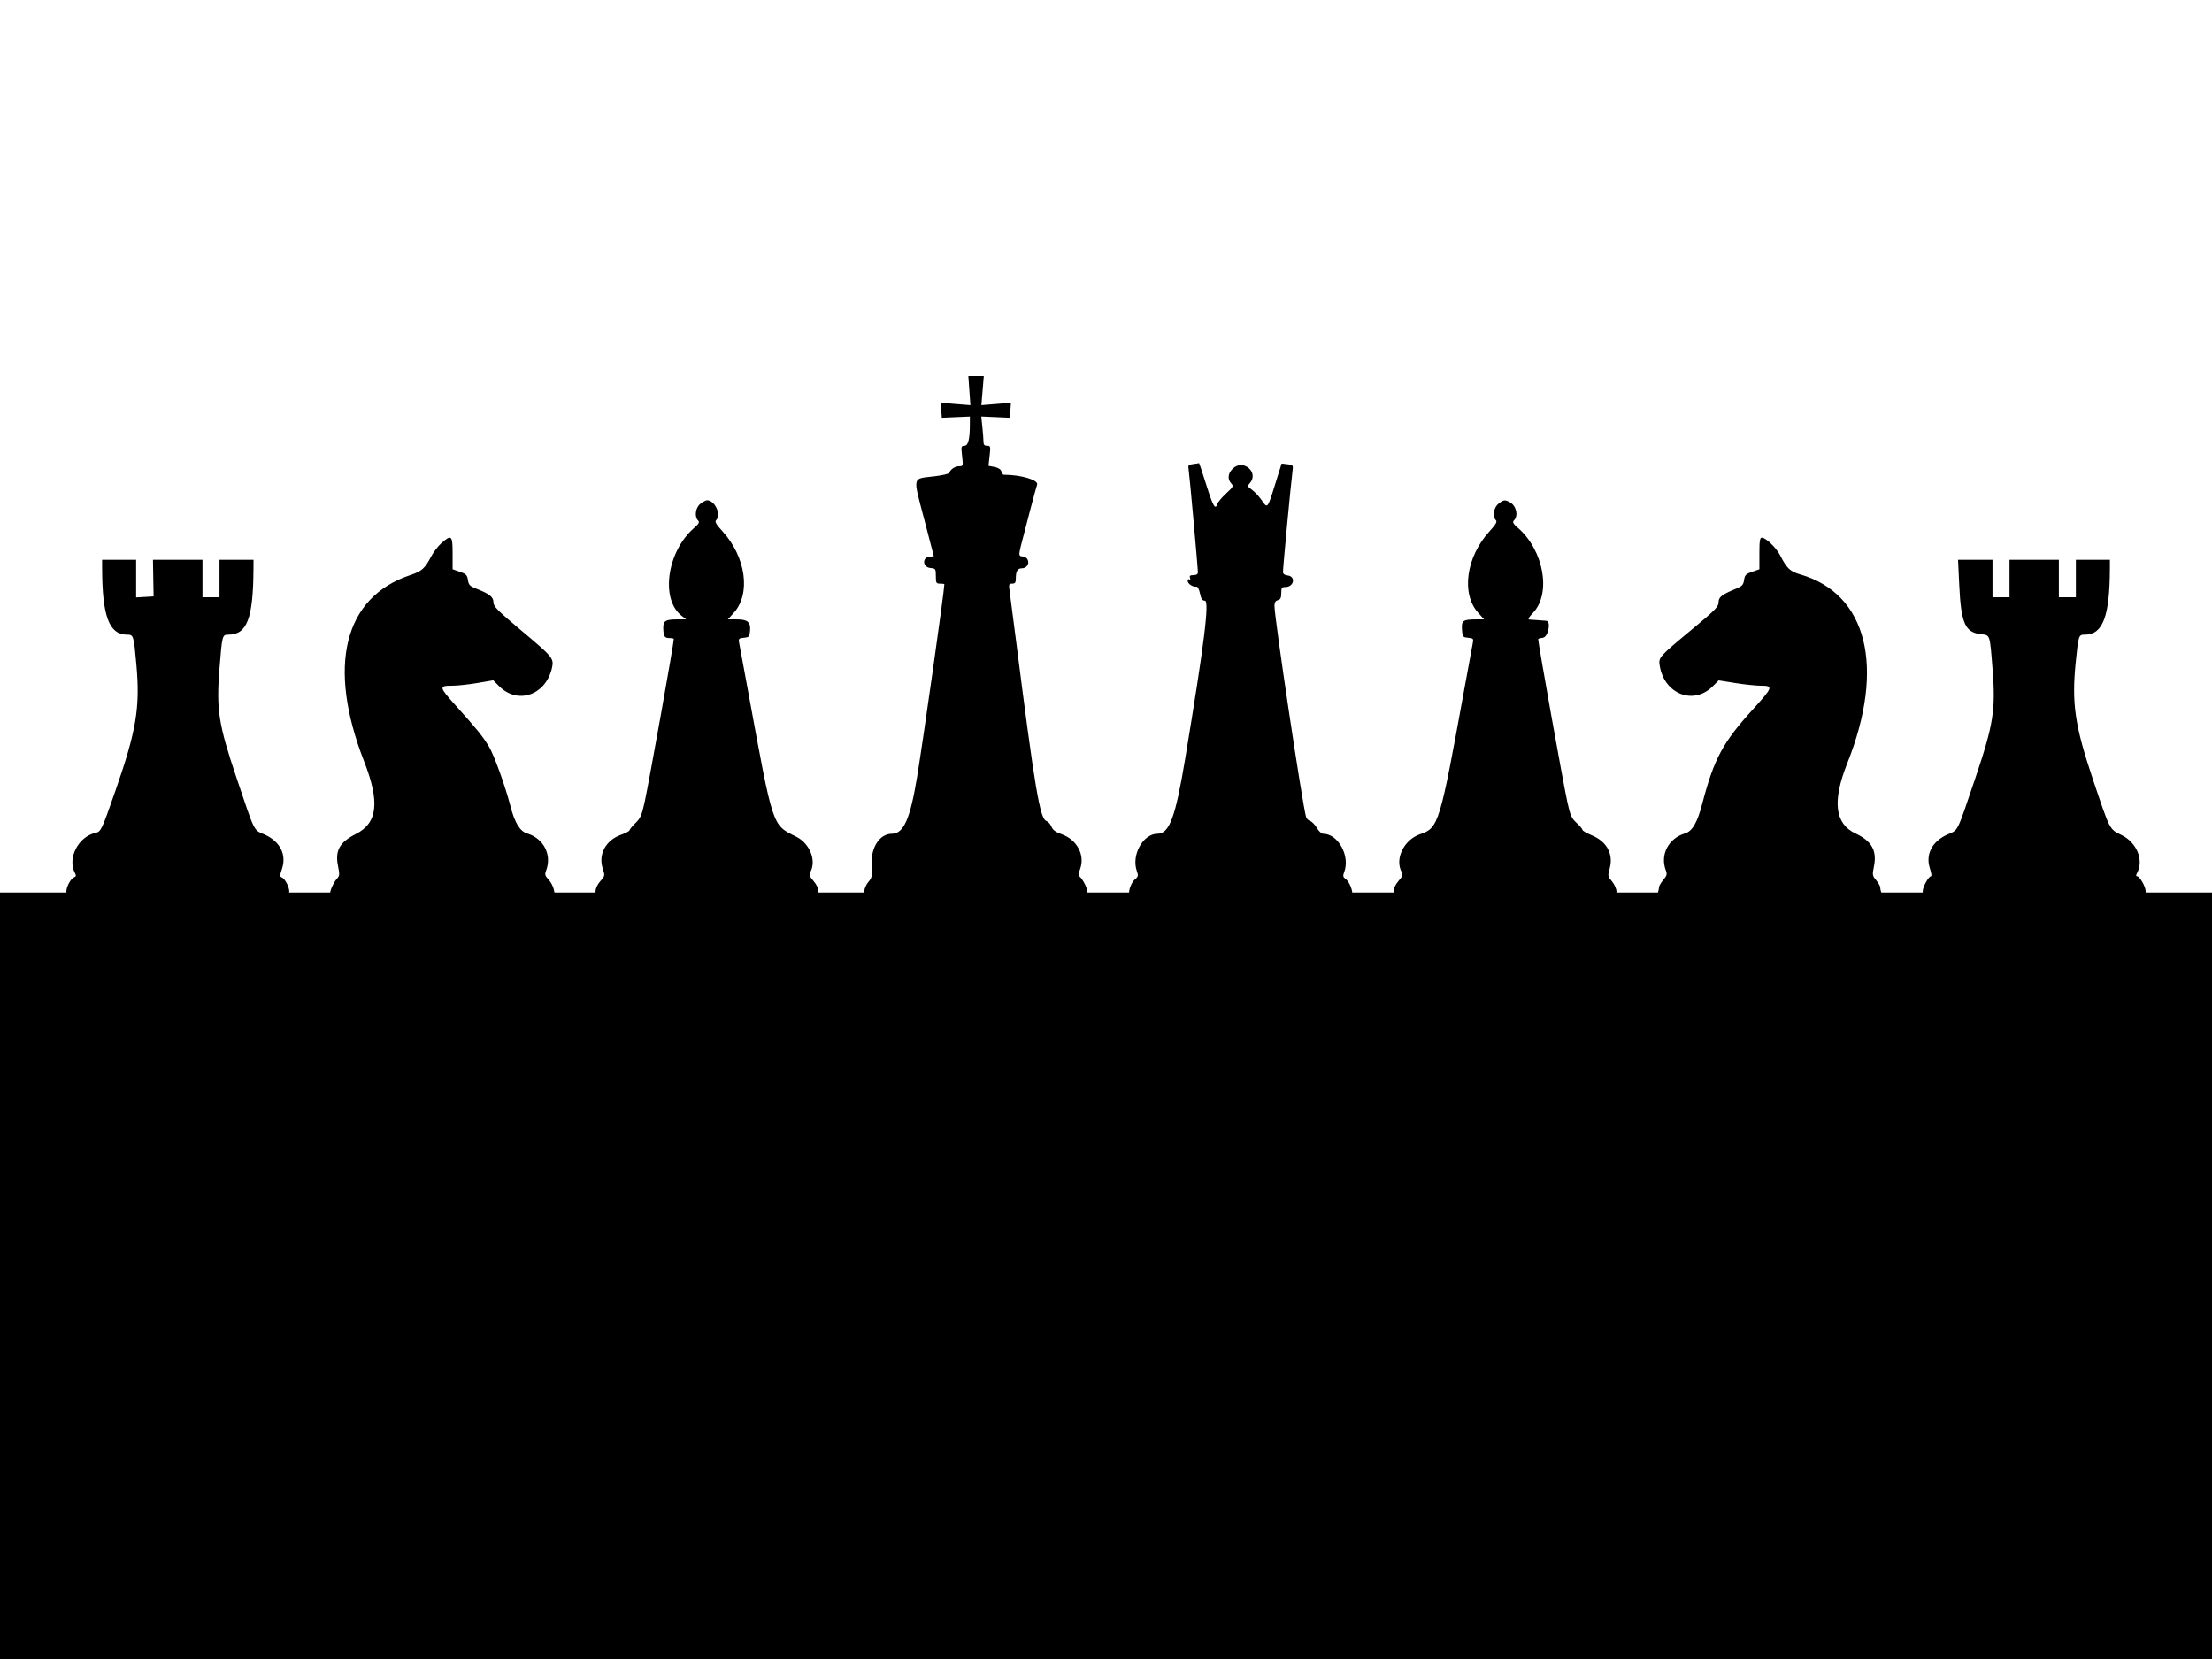
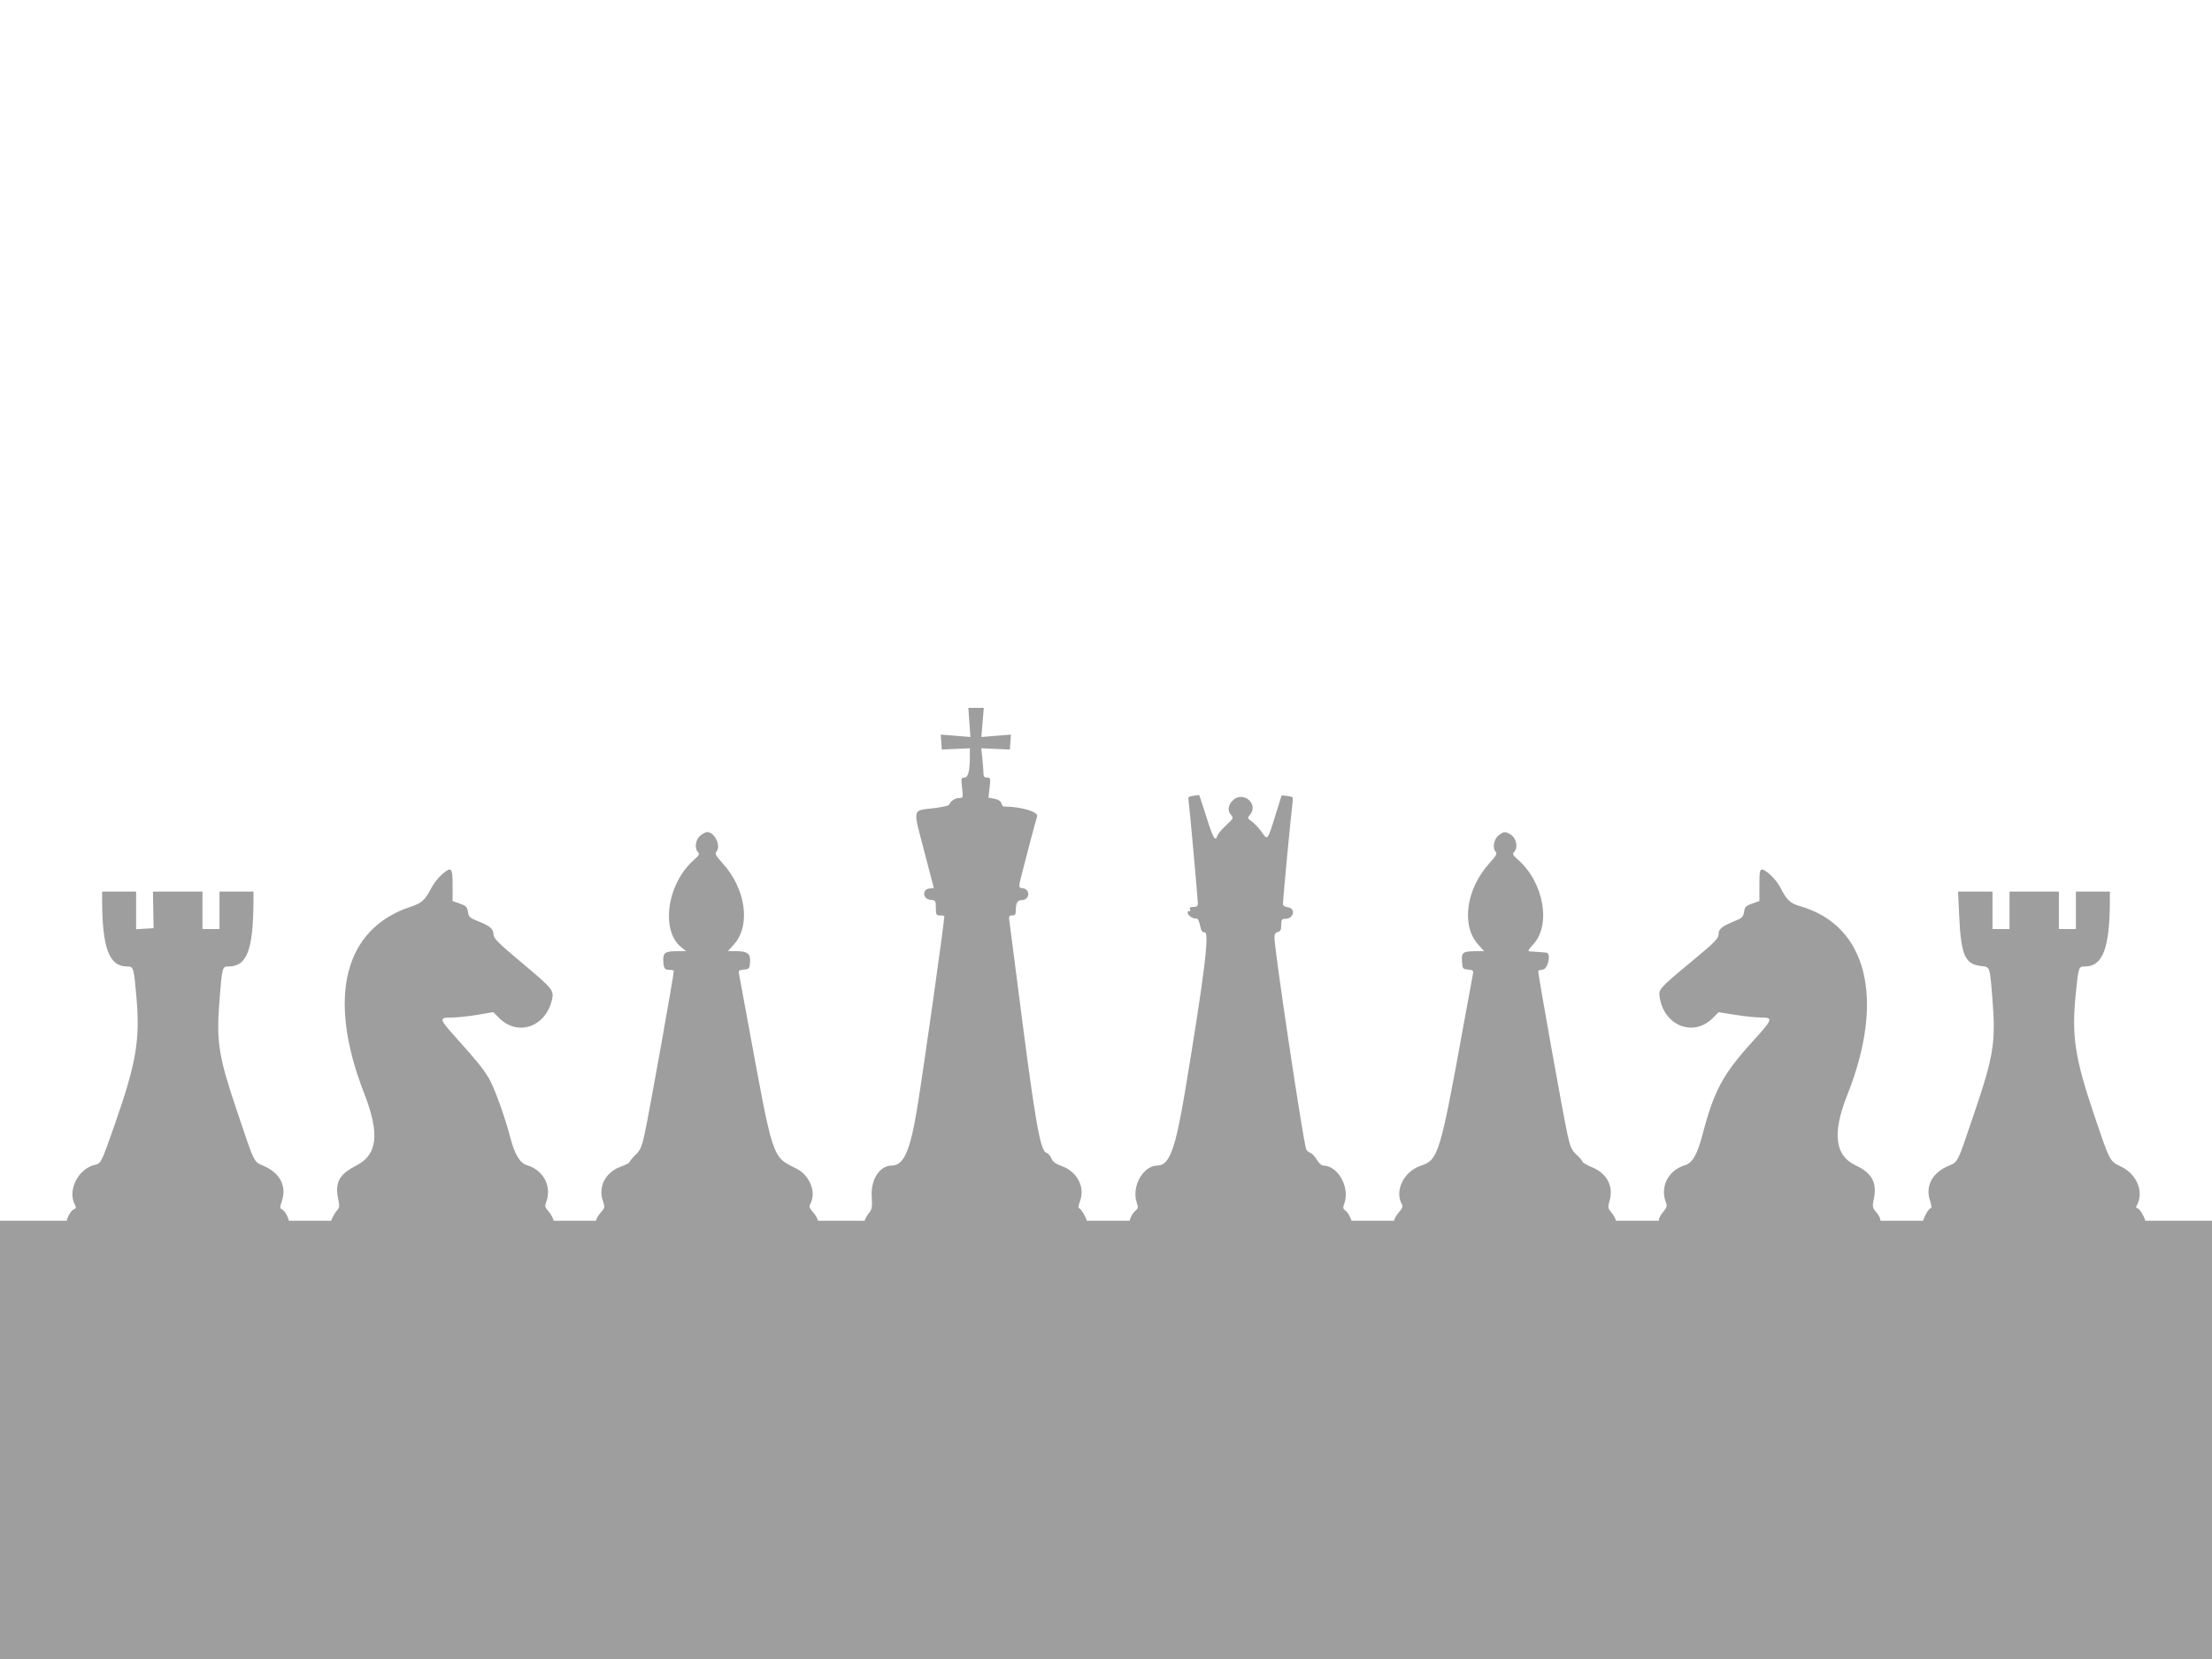
<svg xmlns="http://www.w3.org/2000/svg" id="svg" width="400" height="300" viewBox="0, 0, 400,300" version="1.1">
  <defs id="defs24" />
-   <g id="svgg">
-     <path id="path0" d="m 175.293,70.635 0.186,2.636 -2.683,-0.218 -2.682,-0.218 0.097,1.352 0.097,1.351 2.538,-0.111 2.539,-0.11 -0.004,1.495 c -0.006,2.644 -0.31,3.803 -0.999,3.803 -0.57,0 -0.6,0.136 -0.406,1.847 0.205,1.816 0.196,1.846 -0.554,1.846 -0.723,0 -1.551,0.562 -1.779,1.208 -0.058,0.162 -1.215,0.434 -2.572,0.603 -4.231,0.527 -4.046,-0.277 -1.866,8.094 l 1.659,6.367 -0.817,0.095 c -1.347,0.156 -1.19,1.904 0.184,2.037 0.963,0.093 1,0.146 1,1.461 0,1.251 0.064,1.365 0.769,1.365 0.423,0 0.769,0.045 0.769,0.1 0,1.125 -3.77,27.788 -4.925,34.824 -1.255,7.65 -2.432,10.303 -4.573,10.308 -2.187,0.005 -3.814,2.482 -3.638,5.538 0.121,2.084 0.063,2.392 -0.596,3.177 -0.401,0.479 -0.729,1.205 -0.729,1.616 v 0.745 h 20.154 20.153 v -0.656 c 0,-0.711 -1.127,-2.728 -1.525,-2.728 -0.134,0 -0.027,-0.606 0.239,-1.346 0.902,-2.508 -0.577,-5.275 -3.344,-6.258 -1.086,-0.386 -1.604,-0.77 -1.856,-1.378 -0.192,-0.464 -0.596,-0.923 -0.898,-1.018 -1.179,-0.374 -2.079,-5.721 -5.52,-32.77 -0.506,-3.977 -1.013,-7.888 -1.127,-8.692 -0.191,-1.352 -0.157,-1.462 0.451,-1.462 0.521,0 0.657,-0.186 0.657,-0.897 0,-1.362 0.3,-1.872 1.099,-1.872 0.887,0 1.433,-0.874 1.014,-1.623 -0.164,-0.292 -0.567,-0.531 -0.897,-0.531 -0.665,0 -0.711,-0.267 -0.316,-1.846 0.832,-3.323 2.789,-10.708 2.945,-11.116 0.324,-0.845 -2.895,-1.807 -6.047,-1.807 -0.12,0 -0.304,-0.272 -0.41,-0.605 -0.122,-0.384 -0.581,-0.677 -1.262,-0.805 l -1.071,-0.201 0.205,-1.81 c 0.193,-1.705 0.167,-1.81 -0.451,-1.81 -0.483,0 -0.655,-0.19 -0.655,-0.724 0,-0.398 -0.091,-1.591 -0.201,-2.652 l -0.202,-1.928 2.586,0.114 2.586,0.113 0.097,-1.351 0.097,-1.352 -2.673,0.217 -2.674,0.217 0.22,-2.634 0.219,-2.635 h -1.397 -1.397 l 0.186,2.635 m 40.488,13.279 c -0.883,0.11 -0.973,0.212 -0.843,0.951 0.155,0.886 1.677,17.787 1.677,18.631 0,0.338 -0.264,0.504 -0.802,0.504 -0.598,0 -0.755,0.121 -0.619,0.478 0.105,0.273 0.054,0.397 -0.121,0.289 -0.167,-0.103 -0.304,0.023 -0.304,0.281 0,0.515 0.989,1.161 1.58,1.033 0.217,-0.047 0.488,0.466 0.646,1.227 0.207,0.996 0.414,1.307 0.869,1.307 0.878,0 -0.068,7.625 -3.558,28.664 -1.741,10.493 -2.851,13.49 -4.996,13.49 -2.612,0 -4.747,3.838 -3.741,6.726 0.297,0.85 0.258,1.039 -0.311,1.508 -0.681,0.56 -1.258,2.107 -1.031,2.766 0.171,0.5 39.93,0.57 40.238,0.071 0.3,-0.486 -0.442,-2.405 -1.112,-2.874 -0.501,-0.351 -0.548,-0.558 -0.284,-1.252 1.114,-2.931 -1.09,-6.945 -3.814,-6.945 -0.278,0 -0.789,-0.478 -1.134,-1.063 -0.345,-0.585 -0.887,-1.146 -1.205,-1.247 -0.317,-0.1 -0.648,-0.418 -0.735,-0.706 -0.656,-2.176 -5.719,-35.993 -5.719,-38.203 0,-0.604 0.184,-0.911 0.615,-1.024 0.471,-0.123 0.615,-0.419 0.615,-1.266 0,-0.96 0.097,-1.106 0.732,-1.106 1.567,0 1.951,-1.921 0.42,-2.098 -0.549,-0.063 -0.843,-0.278 -0.84,-0.615 0.006,-0.93 1.389,-15.584 1.708,-18.098 0.16,-1.258 0.15,-1.274 -0.896,-1.396 l -1.057,-0.123 -1.158,3.703 c -1.415,4.525 -1.377,4.479 -2.451,2.929 -0.48,-0.693 -1.272,-1.544 -1.76,-1.891 -0.812,-0.579 -0.846,-0.676 -0.407,-1.161 1.772,-1.959 -1.201,-4.522 -3.074,-2.649 -0.867,0.867 -0.97,1.882 -0.271,2.655 0.448,0.495 0.379,0.633 -0.911,1.822 -0.768,0.707 -1.48,1.55 -1.582,1.873 -0.374,1.178 -0.766,0.509 -2.003,-3.413 -0.693,-2.2 -1.286,-3.978 -1.317,-3.95 -0.031,0.027 -0.501,0.104 -1.044,0.172 m -89.124,7.185 c -0.891,0.701 -1.119,2.31 -0.426,3.017 0.309,0.316 0.165,0.585 -0.733,1.369 -4.881,4.262 -6.105,12.826 -2.264,15.847 l 0.849,0.668 -1.657,0.005 c -2.129,0.006 -2.538,0.282 -2.486,1.675 0.054,1.436 0.236,1.705 1.155,1.705 0.413,0 0.751,0.073 0.751,0.163 0,0.81 -4.473,25.827 -5.274,29.5 -0.513,2.349 -0.764,2.923 -1.665,3.797 -0.583,0.567 -1.061,1.149 -1.061,1.293 0,0.144 -0.708,0.516 -1.572,0.827 -2.752,0.99 -4.121,3.544 -3.276,6.111 0.417,1.266 0.405,1.327 -0.439,2.271 -0.537,0.601 -0.867,1.317 -0.867,1.881 v 0.911 l 20.154,-0.008 20.154,-0.008 v -0.897 c 0,-0.552 -0.345,-1.289 -0.896,-1.917 -0.706,-0.804 -0.83,-1.138 -0.586,-1.575 1.165,-2.081 -0.055,-5.189 -2.523,-6.426 -4.415,-2.213 -4.138,-1.373 -8.759,-26.539 -0.777,-4.231 -1.486,-8.063 -1.575,-8.517 -0.147,-0.749 -0.068,-0.835 0.858,-0.923 0.946,-0.091 1.027,-0.186 1.119,-1.317 0.126,-1.545 -0.455,-2.012 -2.502,-2.012 h -1.515 l 1.075,-1.191 c 3.117,-3.449 2.193,-10.088 -2.048,-14.729 -1.135,-1.242 -1.421,-1.738 -1.155,-2.004 0.989,-0.989 -0.207,-3.614 -1.647,-3.614 -0.208,0 -0.743,0.287 -1.189,0.637 m 144.308,0 c -0.874,0.687 -1.124,2.312 -0.458,2.977 0.266,0.266 -0.02,0.762 -1.155,2.004 -4.241,4.641 -5.165,11.28 -2.048,14.729 l 1.075,1.191 -1.343,0.004 c -2.498,0.008 -2.771,0.193 -2.667,1.805 0.089,1.363 0.135,1.426 1.112,1.52 0.928,0.089 1.005,0.172 0.851,0.923 -0.093,0.454 -0.798,4.286 -1.567,8.517 -4.388,24.161 -4.627,24.949 -7.925,26.066 -2.991,1.013 -4.688,4.522 -3.346,6.92 0.229,0.41 0.091,0.769 -0.598,1.554 -0.559,0.636 -0.896,1.364 -0.896,1.932 v 0.913 h 20.154 20.154 v -0.9 c 0,-0.521 -0.339,-1.302 -0.806,-1.857 -0.759,-0.902 -0.785,-1.036 -0.436,-2.28 0.74,-2.645 -0.471,-4.928 -3.219,-6.067 -0.931,-0.386 -1.693,-0.831 -1.693,-0.988 0,-0.158 -0.477,-0.723 -1.059,-1.256 -0.912,-0.836 -1.142,-1.355 -1.664,-3.747 -0.79,-3.62 -5.277,-28.695 -5.277,-29.491 0,-0.078 0.381,-0.186 0.846,-0.24 0.949,-0.109 1.536,-2.959 0.632,-3.069 -0.221,-0.027 -0.886,-0.08 -1.478,-0.117 -0.592,-0.037 -1.298,-0.084 -1.568,-0.105 -0.355,-0.027 -0.181,-0.362 0.627,-1.212 3.333,-3.504 1.97,-11.254 -2.7,-15.35 -0.898,-0.786 -1.048,-1.063 -0.742,-1.369 0.843,-0.843 0.426,-2.672 -0.751,-3.291 -0.914,-0.481 -1.119,-0.452 -2.055,0.284 M 79.837,98.203 c -0.609,0.535 -1.44,1.608 -1.846,2.385 -1.163,2.225 -1.704,2.71 -3.802,3.408 -12.005,3.996 -15.083,16.421 -8.346,33.687 2.871,7.359 2.444,11.13 -1.487,13.129 -2.991,1.522 -3.813,3.031 -3.212,5.902 0.293,1.402 0.265,1.668 -0.231,2.209 -0.547,0.597 -1.221,2.051 -1.221,2.635 0,0.176 7.927,0.288 20.332,0.288 h 20.333 l -0.211,-1 c -0.116,-0.55 -0.547,-1.359 -0.959,-1.797 -0.637,-0.68 -0.7,-0.921 -0.429,-1.636 1.079,-2.837 -0.445,-5.803 -3.444,-6.701 -1.299,-0.39 -2.234,-1.928 -3.021,-4.972 -0.947,-3.66 -2.938,-9.177 -3.868,-10.715 -1.164,-1.925 -2.057,-3.03 -6.04,-7.468 C 79.37,124.197 79.334,124 81.749,124 c 0.942,0 3.004,-0.22 4.581,-0.489 l 2.867,-0.489 1.073,1.074 c 3.39,3.389 8.488,1.578 9.562,-3.397 0.349,-1.619 0.082,-1.943 -5.375,-6.522 -4.471,-3.752 -5.226,-4.51 -5.226,-5.246 0,-0.973 -0.685,-1.53 -2.993,-2.434 -1.279,-0.501 -1.489,-0.709 -1.623,-1.613 -0.132,-0.896 -0.332,-1.1 -1.461,-1.49 l -1.308,-0.452 v -2.856 c 0,-3.281 -0.201,-3.47 -2.009,-1.883 m 238.317,1.883 v 2.856 l -1.308,0.452 c -1.129,0.39 -1.329,0.594 -1.461,1.491 -0.129,0.865 -0.359,1.122 -1.385,1.541 -2.639,1.08 -3.231,1.536 -3.231,2.492 0,0.788 -0.593,1.395 -4.692,4.799 -6.125,5.085 -6.188,5.156 -5.946,6.672 0.822,5.137 6.118,7.188 9.591,3.715 l 1.066,-1.067 3.027,0.482 c 1.665,0.264 3.73,0.481 4.588,0.481 2.317,0 2.23,0.253 -1.509,4.371 -5.368,5.914 -6.956,8.876 -9.052,16.89 -0.918,3.514 -1.806,5.046 -3.156,5.451 -2.989,0.895 -4.523,3.864 -3.452,6.681 0.262,0.689 0.189,0.963 -0.462,1.736 -0.424,0.505 -0.772,1.104 -0.772,1.331 0,0.227 -0.084,0.632 -0.187,0.899 -0.169,0.441 1.735,0.487 20.187,0.487 18.452,0 20.356,-0.046 20.187,-0.487 -0.103,-0.267 -0.187,-0.672 -0.187,-0.899 0,-0.227 -0.329,-0.804 -0.732,-1.283 -0.679,-0.806 -0.708,-0.985 -0.405,-2.463 0.589,-2.876 -0.375,-4.614 -3.325,-5.994 -3.746,-1.753 -4.228,-5.83 -1.5,-12.682 6.927,-17.399 3.612,-30.692 -8.523,-34.174 -1.809,-0.519 -2.413,-1.094 -3.61,-3.441 -0.697,-1.367 -2.585,-3.192 -3.3,-3.192 -0.364,0 -0.451,0.552 -0.451,2.855 m -299.688,2.76 c 0.026,8.598 1.279,11.918 4.498,11.922 1.19,0.002 1.219,0.093 1.699,5.466 0.692,7.732 -0.006,11.906 -3.82,22.843 -2.466,7.073 -2.58,7.312 -3.59,7.534 -3.104,0.681 -5.113,4.622 -3.701,7.26 0.249,0.467 0.213,0.641 -0.165,0.786 -0.592,0.227 -1.387,1.694 -1.387,2.558 0,0.63 0.042,0.631 20.154,0.631 20.111,0 20.154,-0.001 20.154,-0.631 0,-0.834 -0.788,-2.328 -1.339,-2.539 -0.377,-0.145 -0.372,-0.369 0.032,-1.596 0.847,-2.573 -0.375,-4.941 -3.193,-6.187 -1.998,-0.883 -1.647,-0.174 -5.002,-10.124 -3.3,-9.787 -3.71,-12.402 -3.116,-19.893 0.473,-5.985 0.505,-6.107 1.59,-6.107 3.393,0 4.504,-2.907 4.557,-11.923 l 0.009,-1.615 h -3.077 -3.077 v 3.384 3.385 h -1.538 -1.539 v -3.385 -3.384 h -4.478 -4.479 l 0.058,3.307 0.058,3.308 -1.579,0.093 -1.58,0.093 v -3.401 -3.4 h -3.077 -3.076 l 0.004,1.615 m 335.827,2.923 c 0.327,6.944 1.052,8.59 3.92,8.914 1.684,0.189 1.603,-0.048 2.097,6.193 0.594,7.501 0.185,10.106 -3.128,19.893 -3.392,10.021 -3.012,9.249 -4.99,10.124 -2.807,1.242 -4.039,3.615 -3.2,6.164 0.254,0.773 0.341,1.405 0.192,1.405 -0.424,0 -1.489,1.924 -1.491,2.692 l -10e-4,0.692 H 367.846 388 l -10e-4,-0.692 c -0.002,-0.815 -1.078,-2.692 -1.544,-2.692 -0.224,0 -0.225,-0.183 -0.004,-0.596 1.255,-2.344 -0.058,-5.531 -2.833,-6.876 -2.176,-1.055 -2.042,-0.795 -5.108,-9.913 -3.321,-9.876 -3.909,-13.868 -3.147,-21.385 0.495,-4.878 0.51,-4.923 1.67,-4.924 3.222,-0.004 4.475,-3.322 4.501,-11.922 l 0.004,-1.615 h -3.076 -3.077 v 3.384 3.385 h -1.539 -1.538 v -3.385 -3.384 h -4.462 -4.461 v 3.384 3.385 h -1.539 -1.538 v -3.385 -3.384 h -3.114 -3.115 l 0.214,4.538" style="fill:#000000;fill-rule:evenodd;stroke:none" />
+   <g id="svgg" transform="translate(0,60.00015)" style="fill:#9e9e9f;fill-opacity:1">
+     <path id="path0" d="m 175.293,70.635 0.186,2.636 -2.683,-0.218 -2.682,-0.218 0.097,1.352 0.097,1.351 2.538,-0.111 2.539,-0.11 -0.004,1.495 c -0.006,2.644 -0.31,3.803 -0.999,3.803 -0.57,0 -0.6,0.136 -0.406,1.847 0.205,1.816 0.196,1.846 -0.554,1.846 -0.723,0 -1.551,0.562 -1.779,1.208 -0.058,0.162 -1.215,0.434 -2.572,0.603 -4.231,0.527 -4.046,-0.277 -1.866,8.094 l 1.659,6.367 -0.817,0.095 c -1.347,0.156 -1.19,1.904 0.184,2.037 0.963,0.093 1,0.146 1,1.461 0,1.251 0.064,1.365 0.769,1.365 0.423,0 0.769,0.045 0.769,0.1 0,1.125 -3.77,27.788 -4.925,34.824 -1.255,7.65 -2.432,10.303 -4.573,10.308 -2.187,0.005 -3.814,2.482 -3.638,5.538 0.121,2.084 0.063,2.392 -0.596,3.177 -0.401,0.479 -0.729,1.205 -0.729,1.616 v 0.745 h 20.154 20.153 v -0.656 c 0,-0.711 -1.127,-2.728 -1.525,-2.728 -0.134,0 -0.027,-0.606 0.239,-1.346 0.902,-2.508 -0.577,-5.275 -3.344,-6.258 -1.086,-0.386 -1.604,-0.77 -1.856,-1.378 -0.192,-0.464 -0.596,-0.923 -0.898,-1.018 -1.179,-0.374 -2.079,-5.721 -5.52,-32.77 -0.506,-3.977 -1.013,-7.888 -1.127,-8.692 -0.191,-1.352 -0.157,-1.462 0.451,-1.462 0.521,0 0.657,-0.186 0.657,-0.897 0,-1.362 0.3,-1.872 1.099,-1.872 0.887,0 1.433,-0.874 1.014,-1.623 -0.164,-0.292 -0.567,-0.531 -0.897,-0.531 -0.665,0 -0.711,-0.267 -0.316,-1.846 0.832,-3.323 2.789,-10.708 2.945,-11.116 0.324,-0.845 -2.895,-1.807 -6.047,-1.807 -0.12,0 -0.304,-0.272 -0.41,-0.605 -0.122,-0.384 -0.581,-0.677 -1.262,-0.805 l -1.071,-0.201 0.205,-1.81 c 0.193,-1.705 0.167,-1.81 -0.451,-1.81 -0.483,0 -0.655,-0.19 -0.655,-0.724 0,-0.398 -0.091,-1.591 -0.201,-2.652 l -0.202,-1.928 2.586,0.114 2.586,0.113 0.097,-1.351 0.097,-1.352 -2.673,0.217 -2.674,0.217 0.22,-2.634 0.219,-2.635 h -1.397 -1.397 l 0.186,2.635 m 40.488,13.279 c -0.883,0.11 -0.973,0.212 -0.843,0.951 0.155,0.886 1.677,17.787 1.677,18.631 0,0.338 -0.264,0.504 -0.802,0.504 -0.598,0 -0.755,0.121 -0.619,0.478 0.105,0.273 0.054,0.397 -0.121,0.289 -0.167,-0.103 -0.304,0.023 -0.304,0.281 0,0.515 0.989,1.161 1.58,1.033 0.217,-0.047 0.488,0.466 0.646,1.227 0.207,0.996 0.414,1.307 0.869,1.307 0.878,0 -0.068,7.625 -3.558,28.664 -1.741,10.493 -2.851,13.49 -4.996,13.49 -2.612,0 -4.747,3.838 -3.741,6.726 0.297,0.85 0.258,1.039 -0.311,1.508 -0.681,0.56 -1.258,2.107 -1.031,2.766 0.171,0.5 39.93,0.57 40.238,0.071 0.3,-0.486 -0.442,-2.405 -1.112,-2.874 -0.501,-0.351 -0.548,-0.558 -0.284,-1.252 1.114,-2.931 -1.09,-6.945 -3.814,-6.945 -0.278,0 -0.789,-0.478 -1.134,-1.063 -0.345,-0.585 -0.887,-1.146 -1.205,-1.247 -0.317,-0.1 -0.648,-0.418 -0.735,-0.706 -0.656,-2.176 -5.719,-35.993 -5.719,-38.203 0,-0.604 0.184,-0.911 0.615,-1.024 0.471,-0.123 0.615,-0.419 0.615,-1.266 0,-0.96 0.097,-1.106 0.732,-1.106 1.567,0 1.951,-1.921 0.42,-2.098 -0.549,-0.063 -0.843,-0.278 -0.84,-0.615 0.006,-0.93 1.389,-15.584 1.708,-18.098 0.16,-1.258 0.15,-1.274 -0.896,-1.396 l -1.057,-0.123 -1.158,3.703 c -1.415,4.525 -1.377,4.479 -2.451,2.929 -0.48,-0.693 -1.272,-1.544 -1.76,-1.891 -0.812,-0.579 -0.846,-0.676 -0.407,-1.161 1.772,-1.959 -1.201,-4.522 -3.074,-2.649 -0.867,0.867 -0.97,1.882 -0.271,2.655 0.448,0.495 0.379,0.633 -0.911,1.822 -0.768,0.707 -1.48,1.55 -1.582,1.873 -0.374,1.178 -0.766,0.509 -2.003,-3.413 -0.693,-2.2 -1.286,-3.978 -1.317,-3.95 -0.031,0.027 -0.501,0.104 -1.044,0.172 m -89.124,7.185 c -0.891,0.701 -1.119,2.31 -0.426,3.017 0.309,0.316 0.165,0.585 -0.733,1.369 -4.881,4.262 -6.105,12.826 -2.264,15.847 l 0.849,0.668 -1.657,0.005 c -2.129,0.006 -2.538,0.282 -2.486,1.675 0.054,1.436 0.236,1.705 1.155,1.705 0.413,0 0.751,0.073 0.751,0.163 0,0.81 -4.473,25.827 -5.274,29.5 -0.513,2.349 -0.764,2.923 -1.665,3.797 -0.583,0.567 -1.061,1.149 -1.061,1.293 0,0.144 -0.708,0.516 -1.572,0.827 -2.752,0.99 -4.121,3.544 -3.276,6.111 0.417,1.266 0.405,1.327 -0.439,2.271 -0.537,0.601 -0.867,1.317 -0.867,1.881 v 0.911 l 20.154,-0.008 20.154,-0.008 v -0.897 c 0,-0.552 -0.345,-1.289 -0.896,-1.917 -0.706,-0.804 -0.83,-1.138 -0.586,-1.575 1.165,-2.081 -0.055,-5.189 -2.523,-6.426 -4.415,-2.213 -4.138,-1.373 -8.759,-26.539 -0.777,-4.231 -1.486,-8.063 -1.575,-8.517 -0.147,-0.749 -0.068,-0.835 0.858,-0.923 0.946,-0.091 1.027,-0.186 1.119,-1.317 0.126,-1.545 -0.455,-2.012 -2.502,-2.012 h -1.515 l 1.075,-1.191 c 3.117,-3.449 2.193,-10.088 -2.048,-14.729 -1.135,-1.242 -1.421,-1.738 -1.155,-2.004 0.989,-0.989 -0.207,-3.614 -1.647,-3.614 -0.208,0 -0.743,0.287 -1.189,0.637 m 144.308,0 c -0.874,0.687 -1.124,2.312 -0.458,2.977 0.266,0.266 -0.02,0.762 -1.155,2.004 -4.241,4.641 -5.165,11.28 -2.048,14.729 l 1.075,1.191 -1.343,0.004 c -2.498,0.008 -2.771,0.193 -2.667,1.805 0.089,1.363 0.135,1.426 1.112,1.52 0.928,0.089 1.005,0.172 0.851,0.923 -0.093,0.454 -0.798,4.286 -1.567,8.517 -4.388,24.161 -4.627,24.949 -7.925,26.066 -2.991,1.013 -4.688,4.522 -3.346,6.92 0.229,0.41 0.091,0.769 -0.598,1.554 -0.559,0.636 -0.896,1.364 -0.896,1.932 v 0.913 h 20.154 20.154 v -0.9 c 0,-0.521 -0.339,-1.302 -0.806,-1.857 -0.759,-0.902 -0.785,-1.036 -0.436,-2.28 0.74,-2.645 -0.471,-4.928 -3.219,-6.067 -0.931,-0.386 -1.693,-0.831 -1.693,-0.988 0,-0.158 -0.477,-0.723 -1.059,-1.256 -0.912,-0.836 -1.142,-1.355 -1.664,-3.747 -0.79,-3.62 -5.277,-28.695 -5.277,-29.491 0,-0.078 0.381,-0.186 0.846,-0.24 0.949,-0.109 1.536,-2.959 0.632,-3.069 -0.221,-0.027 -0.886,-0.08 -1.478,-0.117 -0.592,-0.037 -1.298,-0.084 -1.568,-0.105 -0.355,-0.027 -0.181,-0.362 0.627,-1.212 3.333,-3.504 1.97,-11.254 -2.7,-15.35 -0.898,-0.786 -1.048,-1.063 -0.742,-1.369 0.843,-0.843 0.426,-2.672 -0.751,-3.291 -0.914,-0.481 -1.119,-0.452 -2.055,0.284 M 79.837,98.203 c -0.609,0.535 -1.44,1.608 -1.846,2.385 -1.163,2.225 -1.704,2.71 -3.802,3.408 -12.005,3.996 -15.083,16.421 -8.346,33.687 2.871,7.359 2.444,11.13 -1.487,13.129 -2.991,1.522 -3.813,3.031 -3.212,5.902 0.293,1.402 0.265,1.668 -0.231,2.209 -0.547,0.597 -1.221,2.051 -1.221,2.635 0,0.176 7.927,0.288 20.332,0.288 h 20.333 l -0.211,-1 c -0.116,-0.55 -0.547,-1.359 -0.959,-1.797 -0.637,-0.68 -0.7,-0.921 -0.429,-1.636 1.079,-2.837 -0.445,-5.803 -3.444,-6.701 -1.299,-0.39 -2.234,-1.928 -3.021,-4.972 -0.947,-3.66 -2.938,-9.177 -3.868,-10.715 -1.164,-1.925 -2.057,-3.03 -6.04,-7.468 C 79.37,124.197 79.334,124 81.749,124 c 0.942,0 3.004,-0.22 4.581,-0.489 l 2.867,-0.489 1.073,1.074 c 3.39,3.389 8.488,1.578 9.562,-3.397 0.349,-1.619 0.082,-1.943 -5.375,-6.522 -4.471,-3.752 -5.226,-4.51 -5.226,-5.246 0,-0.973 -0.685,-1.53 -2.993,-2.434 -1.279,-0.501 -1.489,-0.709 -1.623,-1.613 -0.132,-0.896 -0.332,-1.1 -1.461,-1.49 l -1.308,-0.452 v -2.856 c 0,-3.281 -0.201,-3.47 -2.009,-1.883 m 238.317,1.883 v 2.856 l -1.308,0.452 c -1.129,0.39 -1.329,0.594 -1.461,1.491 -0.129,0.865 -0.359,1.122 -1.385,1.541 -2.639,1.08 -3.231,1.536 -3.231,2.492 0,0.788 -0.593,1.395 -4.692,4.799 -6.125,5.085 -6.188,5.156 -5.946,6.672 0.822,5.137 6.118,7.188 9.591,3.715 l 1.066,-1.067 3.027,0.482 c 1.665,0.264 3.73,0.481 4.588,0.481 2.317,0 2.23,0.253 -1.509,4.371 -5.368,5.914 -6.956,8.876 -9.052,16.89 -0.918,3.514 -1.806,5.046 -3.156,5.451 -2.989,0.895 -4.523,3.864 -3.452,6.681 0.262,0.689 0.189,0.963 -0.462,1.736 -0.424,0.505 -0.772,1.104 -0.772,1.331 0,0.227 -0.084,0.632 -0.187,0.899 -0.169,0.441 1.735,0.487 20.187,0.487 18.452,0 20.356,-0.046 20.187,-0.487 -0.103,-0.267 -0.187,-0.672 -0.187,-0.899 0,-0.227 -0.329,-0.804 -0.732,-1.283 -0.679,-0.806 -0.708,-0.985 -0.405,-2.463 0.589,-2.876 -0.375,-4.614 -3.325,-5.994 -3.746,-1.753 -4.228,-5.83 -1.5,-12.682 6.927,-17.399 3.612,-30.692 -8.523,-34.174 -1.809,-0.519 -2.413,-1.094 -3.61,-3.441 -0.697,-1.367 -2.585,-3.192 -3.3,-3.192 -0.364,0 -0.451,0.552 -0.451,2.855 m -299.688,2.76 c 0.026,8.598 1.279,11.918 4.498,11.922 1.19,0.002 1.219,0.093 1.699,5.466 0.692,7.732 -0.006,11.906 -3.82,22.843 -2.466,7.073 -2.58,7.312 -3.59,7.534 -3.104,0.681 -5.113,4.622 -3.701,7.26 0.249,0.467 0.213,0.641 -0.165,0.786 -0.592,0.227 -1.387,1.694 -1.387,2.558 0,0.63 0.042,0.631 20.154,0.631 20.111,0 20.154,-0.001 20.154,-0.631 0,-0.834 -0.788,-2.328 -1.339,-2.539 -0.377,-0.145 -0.372,-0.369 0.032,-1.596 0.847,-2.573 -0.375,-4.941 -3.193,-6.187 -1.998,-0.883 -1.647,-0.174 -5.002,-10.124 -3.3,-9.787 -3.71,-12.402 -3.116,-19.893 0.473,-5.985 0.505,-6.107 1.59,-6.107 3.393,0 4.504,-2.907 4.557,-11.923 l 0.009,-1.615 h -3.077 -3.077 v 3.384 3.385 h -1.538 -1.539 v -3.385 -3.384 h -4.478 -4.479 l 0.058,3.307 0.058,3.308 -1.579,0.093 -1.58,0.093 v -3.401 -3.4 h -3.077 -3.076 l 0.004,1.615 m 335.827,2.923 c 0.327,6.944 1.052,8.59 3.92,8.914 1.684,0.189 1.603,-0.048 2.097,6.193 0.594,7.501 0.185,10.106 -3.128,19.893 -3.392,10.021 -3.012,9.249 -4.99,10.124 -2.807,1.242 -4.039,3.615 -3.2,6.164 0.254,0.773 0.341,1.405 0.192,1.405 -0.424,0 -1.489,1.924 -1.491,2.692 l -10e-4,0.692 H 367.846 388 l -10e-4,-0.692 c -0.002,-0.815 -1.078,-2.692 -1.544,-2.692 -0.224,0 -0.225,-0.183 -0.004,-0.596 1.255,-2.344 -0.058,-5.531 -2.833,-6.876 -2.176,-1.055 -2.042,-0.795 -5.108,-9.913 -3.321,-9.876 -3.909,-13.868 -3.147,-21.385 0.495,-4.878 0.51,-4.923 1.67,-4.924 3.222,-0.004 4.475,-3.322 4.501,-11.922 l 0.004,-1.615 h -3.076 -3.077 v 3.384 3.385 h -1.539 -1.538 v -3.385 -3.384 h -4.462 -4.461 v 3.384 3.385 h -1.539 -1.538 v -3.385 -3.384 h -3.114 -3.115 l 0.214,4.538" style="fill:#9e9e9f;fill-rule:evenodd;stroke:none;fill-opacity:1" />
  </g>
-   <rect id="rect3785" width="400" height="138.6" x="0" y="161.4" />
+   <rect id="rect3785" width="400" height="80" x="0" y="220.75" style="stroke-width:0.76;fill:#9e9e9f;fill-opacity:1" />
</svg>
